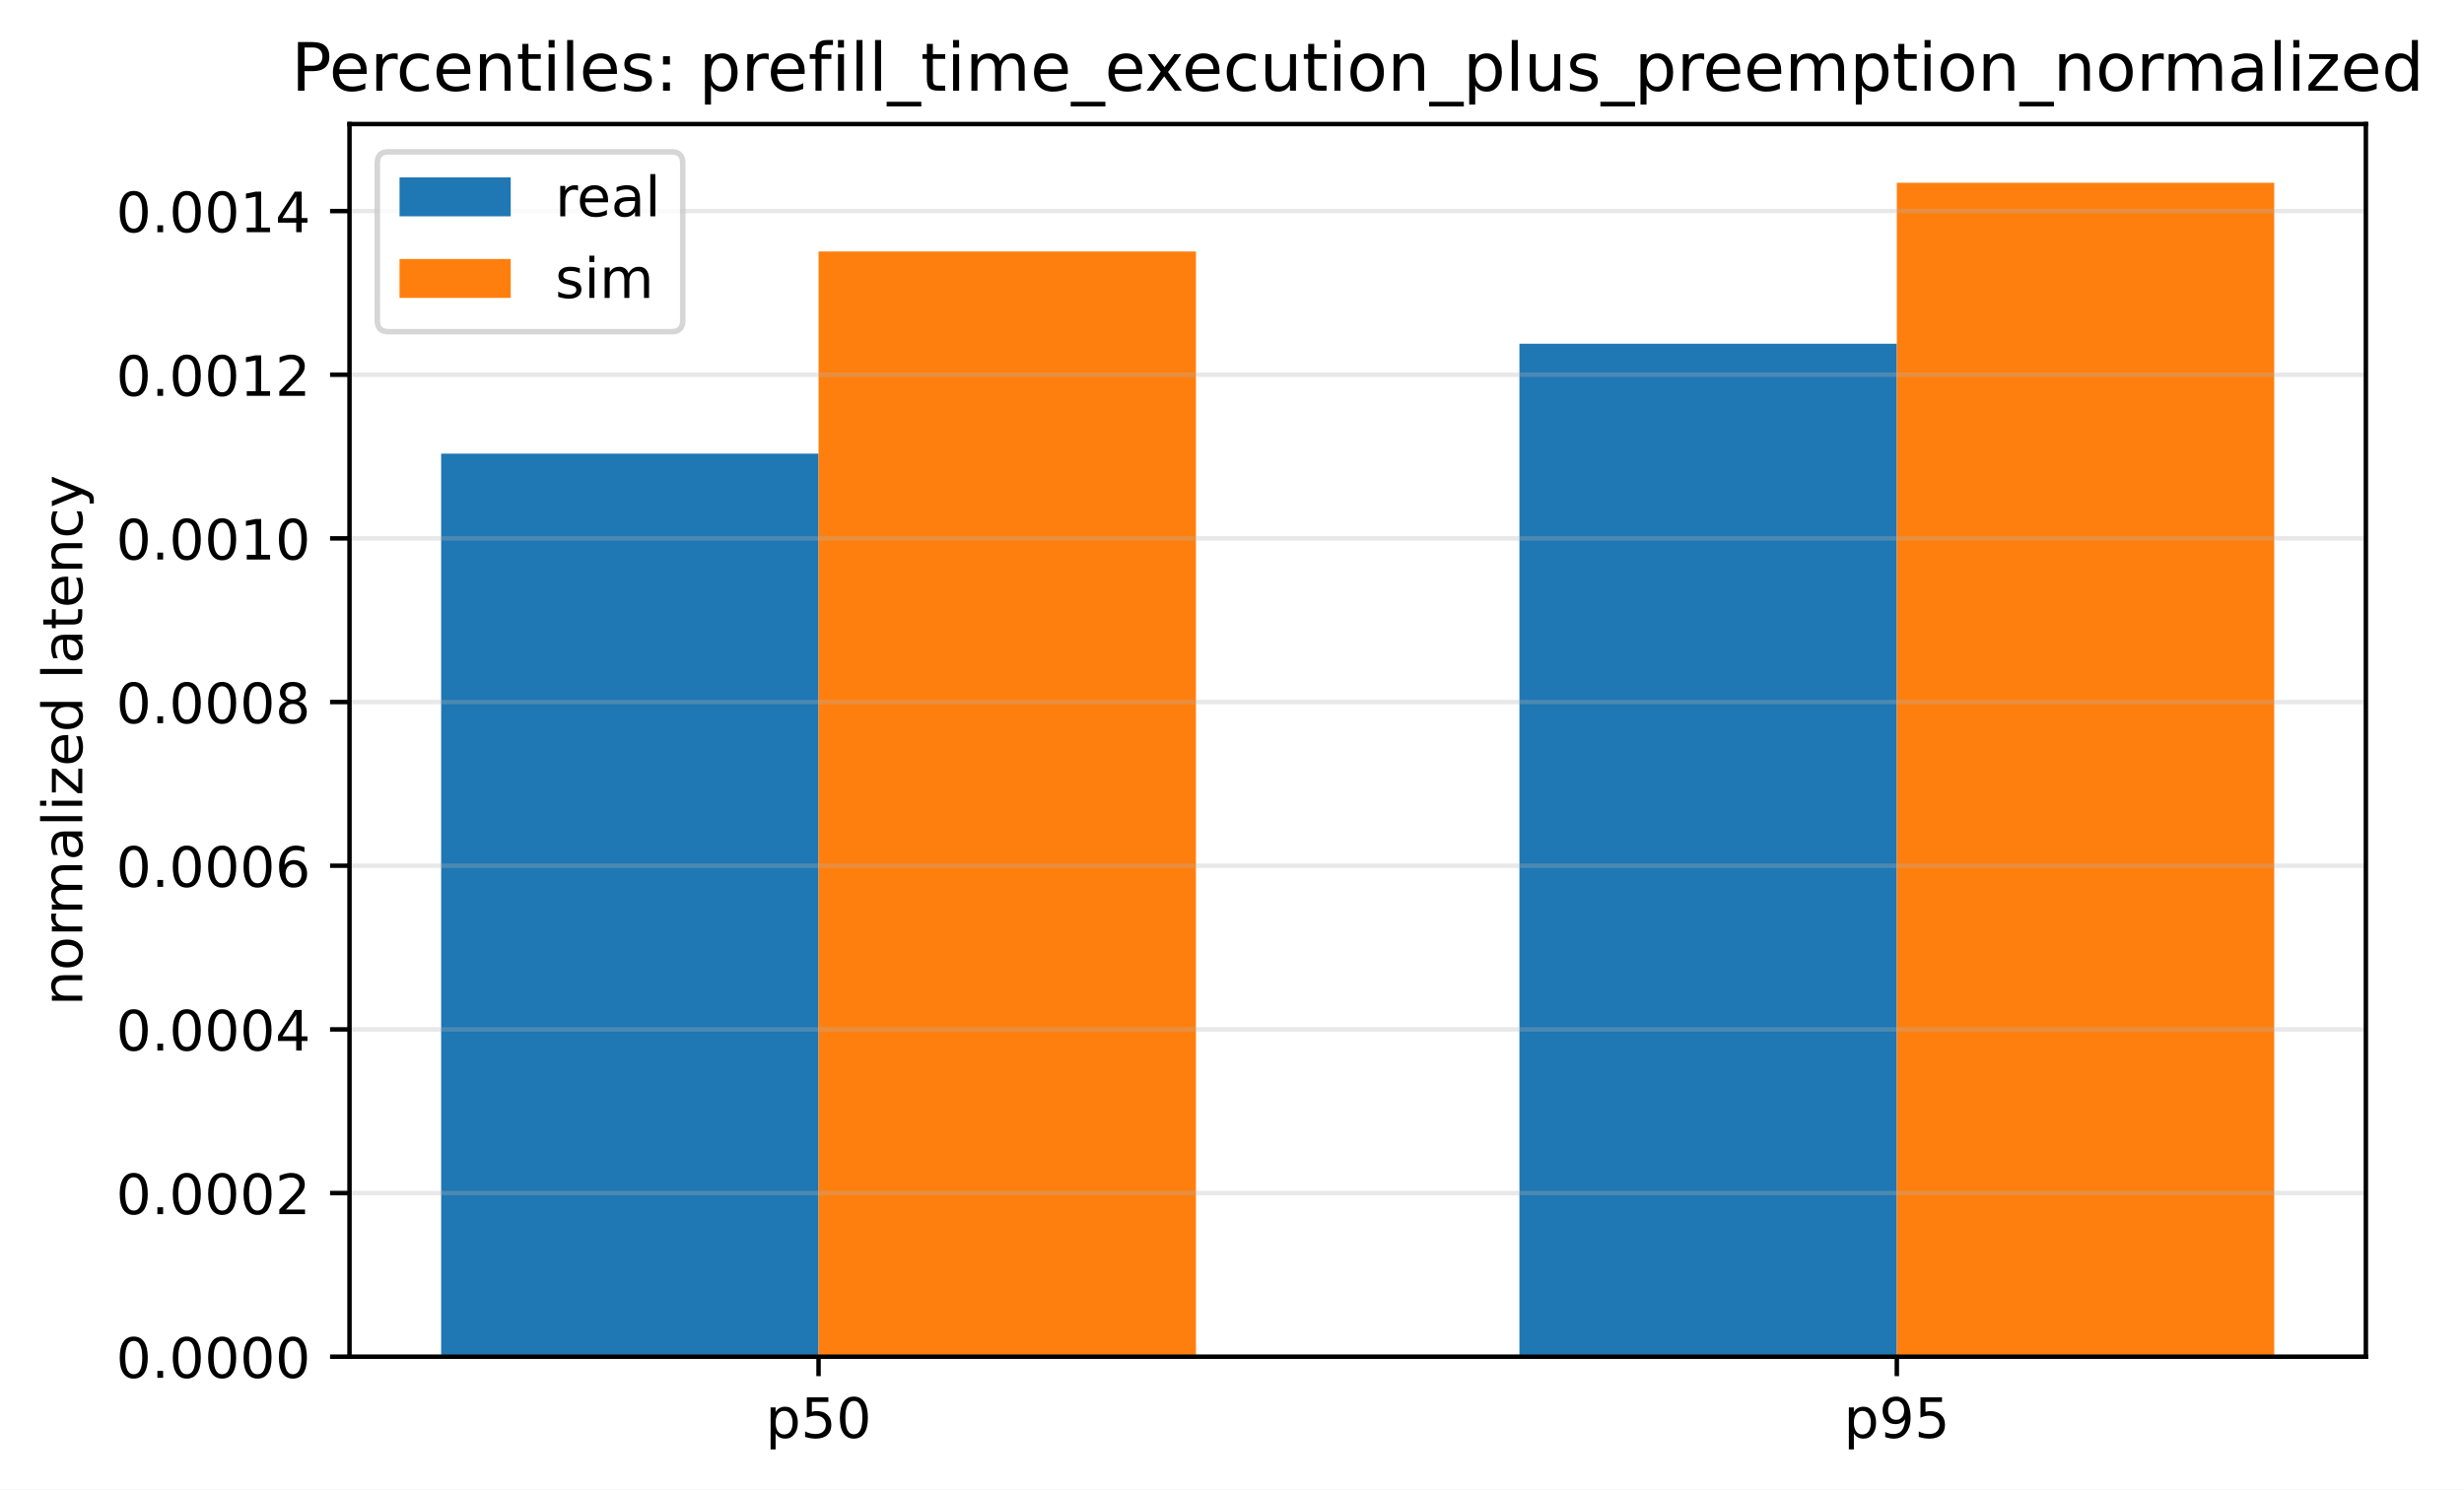
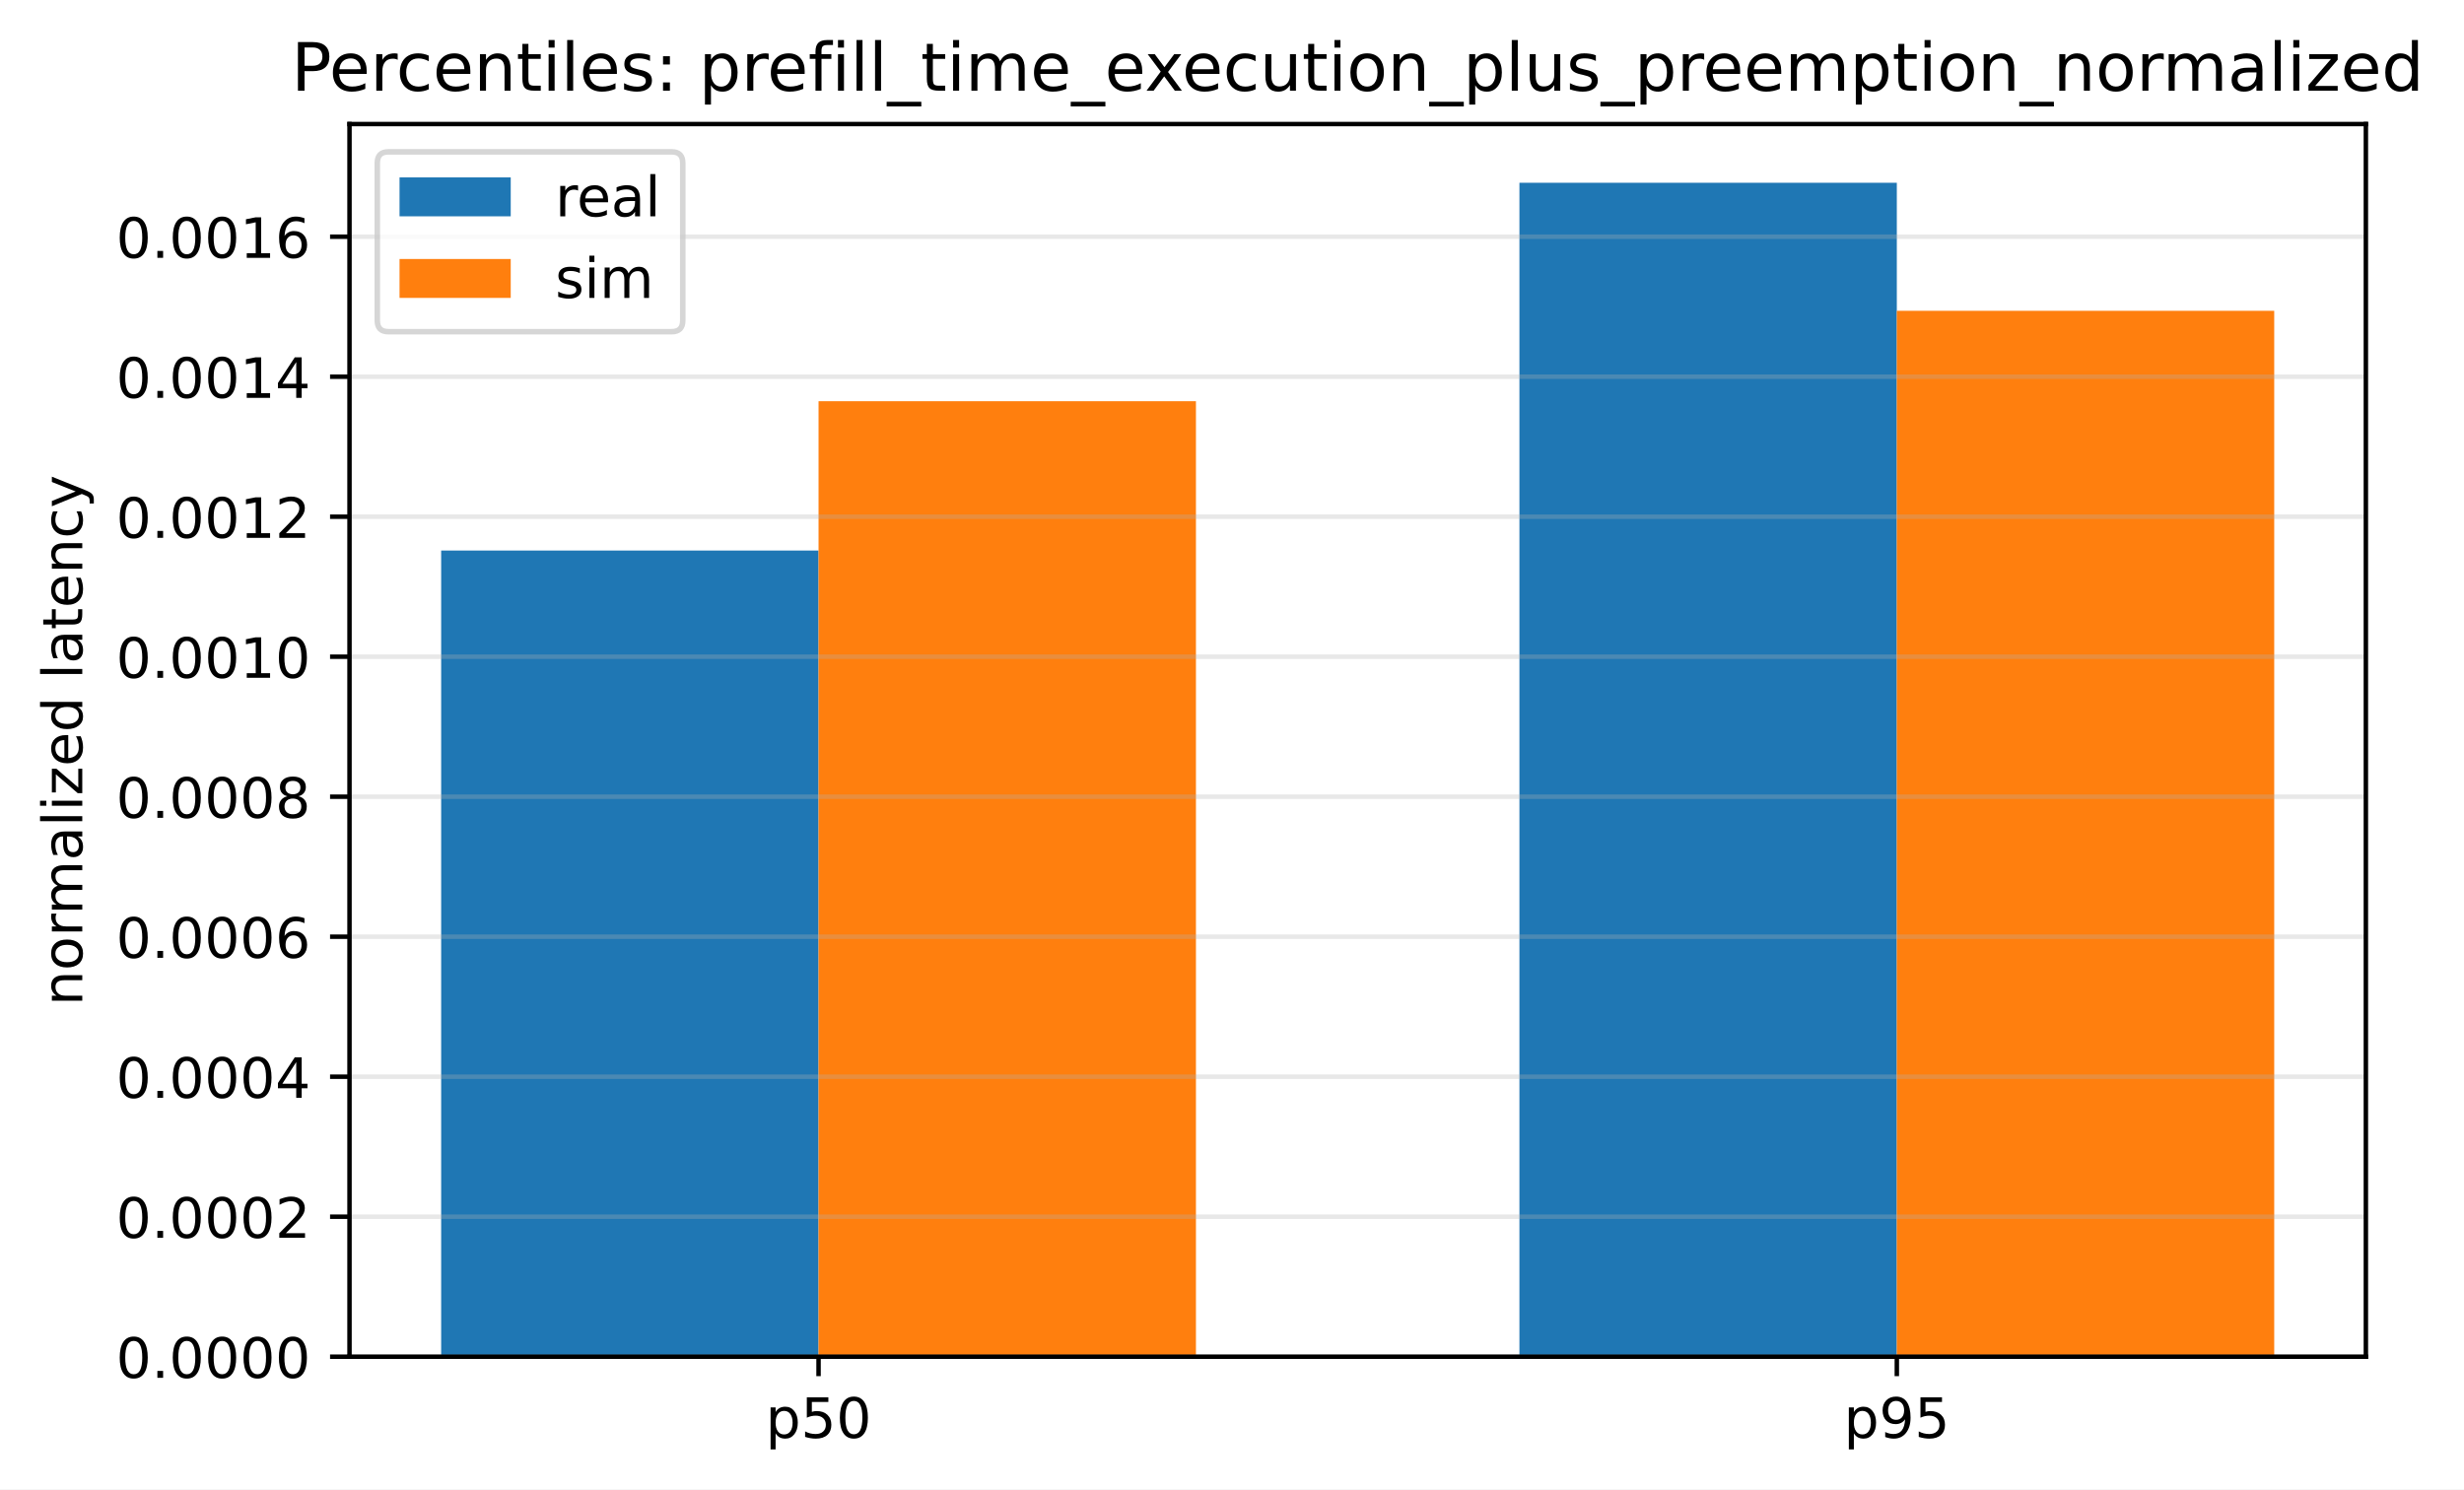
<svg xmlns="http://www.w3.org/2000/svg" xmlns:xlink="http://www.w3.org/1999/xlink" width="443.22pt" height="267.956pt" viewBox="0 0 443.22 267.956" version="1.1">
  <defs>
    <style type="text/css">*{stroke-linejoin: round; stroke-linecap: butt}</style>
  </defs>
  <g id="figure_1">
    <g id="patch_1">
      <path d="M 0 267.956  L 443.22 267.956  L 443.22 0  L 0 0  z " style="fill: #ffffff" />
    </g>
    <g id="axes_1">
      <g id="patch_2">
        <path d="M 62.869 244.078  L 425.569 244.078  L 425.569 22.318  L 62.869 22.318  z " style="fill: #ffffff" />
      </g>
      <g id="patch_3">
-         <path d="M 79.355 244.078  L 147.24 244.078  L 147.24 81.616  L 79.355 81.616  z " clip-path="url(#p7cc6f0fdf9)" style="fill: #1f77b4" />
+         <path d="M 79.355 244.078  L 147.24 244.078  L 147.24 99.04  L 79.355 99.04  z " clip-path="url(#p7a6d0f042b)" style="fill: #1f77b4" />
      </g>
      <g id="patch_4">
-         <path d="M 273.312 244.078  L 341.197 244.078  L 341.197 61.838  L 273.312 61.838  z " clip-path="url(#p7cc6f0fdf9)" style="fill: #1f77b4" />
+         <path d="M 273.312 244.078  L 341.197 244.078  L 341.197 32.878  L 273.312 32.878  z " clip-path="url(#p7a6d0f042b)" style="fill: #1f77b4" />
      </g>
      <g id="patch_5">
-         <path d="M 147.24 244.078  L 215.125 244.078  L 215.125 45.249  L 147.24 45.249  z " clip-path="url(#p7cc6f0fdf9)" style="fill: #ff7f0e" />
+         <path d="M 147.24 244.078  L 215.125 244.078  L 215.125 72.178  L 147.24 72.178  z " clip-path="url(#p7a6d0f042b)" style="fill: #ff7f0e" />
      </g>
      <g id="patch_6">
-         <path d="M 341.197 244.078  L 409.082 244.078  L 409.082 32.878  L 341.197 32.878  z " clip-path="url(#p7cc6f0fdf9)" style="fill: #ff7f0e" />
+         <path d="M 341.197 244.078  L 409.082 244.078  L 409.082 55.92  L 341.197 55.92  z " clip-path="url(#p7a6d0f042b)" style="fill: #ff7f0e" />
      </g>
      <g id="matplotlib.axis_1">
        <g id="xtick_1">
          <g id="line2d_1">
            <defs>
-               <path id="m767d017c35" d="M 0 0  L 0 3.5  " style="stroke: #000000; stroke-width: 0.8" />
+               <path id="m2913fb991e" d="M 0 0  L 0 3.5  " style="stroke: #000000; stroke-width: 0.8" />
            </defs>
            <g>
-               <use xlink:href="#m767d017c35" x="147.24" y="244.078" style="stroke: #000000; stroke-width: 0.8" />
+               <use xlink:href="#m2913fb991e" x="147.24" y="244.078" style="stroke: #000000; stroke-width: 0.8" />
            </g>
          </g>
          <g id="text_1">
            <g transform="translate(137.7034 258.6766) scale(0.1 -0.1)">
              <defs>
                <path id="DejaVuSans-70" d="M 1159 525  L 1159 -1331  L 581 -1331  L 581 3500  L 1159 3500  L 1159 2969  Q 1341 3281 1617 3432  Q 1894 3584 2278 3584  Q 2916 3584 3314 3078  Q 3713 2572 3713 1747  Q 3713 922 3314 415  Q 2916 -91 2278 -91  Q 1894 -91 1617 61  Q 1341 213 1159 525  z M 3116 1747  Q 3116 2381 2855 2742  Q 2594 3103 2138 3103  Q 1681 3103 1420 2742  Q 1159 2381 1159 1747  Q 1159 1113 1420 752  Q 1681 391 2138 391  Q 2594 391 2855 752  Q 3116 1113 3116 1747  z " transform="scale(0.015625)" />
                <path id="DejaVuSans-35" d="M 691 4666  L 3169 4666  L 3169 4134  L 1269 4134  L 1269 2991  Q 1406 3038 1543 3061  Q 1681 3084 1819 3084  Q 2600 3084 3056 2656  Q 3513 2228 3513 1497  Q 3513 744 3044 326  Q 2575 -91 1722 -91  Q 1428 -91 1123 -41  Q 819 9 494 109  L 494 744  Q 775 591 1075 516  Q 1375 441 1709 441  Q 2250 441 2565 725  Q 2881 1009 2881 1497  Q 2881 1984 2565 2268  Q 2250 2553 1709 2553  Q 1456 2553 1204 2497  Q 953 2441 691 2322  L 691 4666  z " transform="scale(0.015625)" />
                <path id="DejaVuSans-30" d="M 2034 4250  Q 1547 4250 1301 3770  Q 1056 3291 1056 2328  Q 1056 1369 1301 889  Q 1547 409 2034 409  Q 2525 409 2770 889  Q 3016 1369 3016 2328  Q 3016 3291 2770 3770  Q 2525 4250 2034 4250  z M 2034 4750  Q 2819 4750 3233 4129  Q 3647 3509 3647 2328  Q 3647 1150 3233 529  Q 2819 -91 2034 -91  Q 1250 -91 836 529  Q 422 1150 422 2328  Q 422 3509 836 4129  Q 1250 4750 2034 4750  z " transform="scale(0.015625)" />
              </defs>
              <use xlink:href="#DejaVuSans-70" />
              <use xlink:href="#DejaVuSans-35" transform="translate(63.47656 0)" />
              <use xlink:href="#DejaVuSans-30" transform="translate(127.0996 0)" />
            </g>
          </g>
        </g>
        <g id="xtick_2">
          <g id="line2d_2">
            <g>
-               <use xlink:href="#m767d017c35" x="341.197" y="244.078" style="stroke: #000000; stroke-width: 0.8" />
+               <use xlink:href="#m2913fb991e" x="341.197" y="244.078" style="stroke: #000000; stroke-width: 0.8" />
            </g>
          </g>
          <g id="text_2">
            <g transform="translate(331.6606 258.6766) scale(0.1 -0.1)">
              <defs>
                <path id="DejaVuSans-39" d="M 703 97  L 703 672  Q 941 559 1184 500  Q 1428 441 1663 441  Q 2288 441 2617 861  Q 2947 1281 2994 2138  Q 2813 1869 2534 1725  Q 2256 1581 1919 1581  Q 1219 1581 811 2004  Q 403 2428 403 3163  Q 403 3881 828 4315  Q 1253 4750 1959 4750  Q 2769 4750 3195 4129  Q 3622 3509 3622 2328  Q 3622 1225 3098 567  Q 2575 -91 1691 -91  Q 1453 -91 1209 -44  Q 966 3 703 97  z M 1959 2075  Q 2384 2075 2632 2365  Q 2881 2656 2881 3163  Q 2881 3666 2632 3958  Q 2384 4250 1959 4250  Q 1534 4250 1286 3958  Q 1038 3666 1038 3163  Q 1038 2656 1286 2365  Q 1534 2075 1959 2075  z " transform="scale(0.015625)" />
              </defs>
              <use xlink:href="#DejaVuSans-70" />
              <use xlink:href="#DejaVuSans-39" transform="translate(63.47656 0)" />
              <use xlink:href="#DejaVuSans-35" transform="translate(127.0996 0)" />
            </g>
          </g>
        </g>
      </g>
      <g id="matplotlib.axis_2">
        <g id="ytick_1">
          <g id="line2d_3">
-             <path d="M 62.869 244.078  L 425.569 244.078  " clip-path="url(#p7cc6f0fdf9)" style="fill: none; stroke: #b0b0b0; stroke-opacity: 0.3; stroke-width: 0.8; stroke-linecap: square" />
+             <path d="M 62.869 244.078  L 425.569 244.078  " clip-path="url(#p7a6d0f042b)" style="fill: none; stroke: #b0b0b0; stroke-opacity: 0.3; stroke-width: 0.8; stroke-linecap: square" />
          </g>
          <g id="line2d_4">
            <defs>
-               <path id="md7a2891b5c" d="M 0 0  L -3.5 0  " style="stroke: #000000; stroke-width: 0.8" />
+               <path id="me87762a547" d="M 0 0  L -3.5 0  " style="stroke: #000000; stroke-width: 0.8" />
            </defs>
            <g>
-               <use xlink:href="#md7a2891b5c" x="62.869" y="244.078" style="stroke: #000000; stroke-width: 0.8" />
+               <use xlink:href="#me87762a547" x="62.869" y="244.078" style="stroke: #000000; stroke-width: 0.8" />
            </g>
          </g>
          <g id="text_3">
            <g transform="translate(20.87813 247.8773) scale(0.1 -0.1)">
              <defs>
                <path id="DejaVuSans-2e" d="M 684 794  L 1344 794  L 1344 0  L 684 0  L 684 794  z " transform="scale(0.015625)" />
              </defs>
              <use xlink:href="#DejaVuSans-30" />
              <use xlink:href="#DejaVuSans-2e" transform="translate(63.62305 0)" />
              <use xlink:href="#DejaVuSans-30" transform="translate(95.41016 0)" />
              <use xlink:href="#DejaVuSans-30" transform="translate(159.0332 0)" />
              <use xlink:href="#DejaVuSans-30" transform="translate(222.6562 0)" />
              <use xlink:href="#DejaVuSans-30" transform="translate(286.2793 0)" />
            </g>
          </g>
        </g>
        <g id="ytick_2">
          <g id="line2d_5">
-             <path d="M 62.869 214.634  L 425.569 214.634  " clip-path="url(#p7cc6f0fdf9)" style="fill: none; stroke: #b0b0b0; stroke-opacity: 0.3; stroke-width: 0.8; stroke-linecap: square" />
+             <path d="M 62.869 218.892  L 425.569 218.892  " clip-path="url(#p7a6d0f042b)" style="fill: none; stroke: #b0b0b0; stroke-opacity: 0.3; stroke-width: 0.8; stroke-linecap: square" />
          </g>
          <g id="line2d_6">
            <g>
-               <use xlink:href="#md7a2891b5c" x="62.869" y="214.634" style="stroke: #000000; stroke-width: 0.8" />
+               <use xlink:href="#me87762a547" x="62.869" y="218.892" style="stroke: #000000; stroke-width: 0.8" />
            </g>
          </g>
          <g id="text_4">
-             <g transform="translate(20.87813 218.4337) scale(0.1 -0.1)">
+             <g transform="translate(20.87813 222.6908) scale(0.1 -0.1)">
              <defs>
                <path id="DejaVuSans-32" d="M 1228 531  L 3431 531  L 3431 0  L 469 0  L 469 531  Q 828 903 1448 1529  Q 2069 2156 2228 2338  Q 2531 2678 2651 2914  Q 2772 3150 2772 3378  Q 2772 3750 2511 3984  Q 2250 4219 1831 4219  Q 1534 4219 1204 4116  Q 875 4013 500 3803  L 500 4441  Q 881 4594 1212 4672  Q 1544 4750 1819 4750  Q 2544 4750 2975 4387  Q 3406 4025 3406 3419  Q 3406 3131 3298 2873  Q 3191 2616 2906 2266  Q 2828 2175 2409 1742  Q 1991 1309 1228 531  z " transform="scale(0.015625)" />
              </defs>
              <use xlink:href="#DejaVuSans-30" />
              <use xlink:href="#DejaVuSans-2e" transform="translate(63.62305 0)" />
              <use xlink:href="#DejaVuSans-30" transform="translate(95.41016 0)" />
              <use xlink:href="#DejaVuSans-30" transform="translate(159.0332 0)" />
              <use xlink:href="#DejaVuSans-30" transform="translate(222.6562 0)" />
              <use xlink:href="#DejaVuSans-32" transform="translate(286.2793 0)" />
            </g>
          </g>
        </g>
        <g id="ytick_3">
          <g id="line2d_7">
-             <path d="M 62.869 185.191  L 425.569 185.191  " clip-path="url(#p7cc6f0fdf9)" style="fill: none; stroke: #b0b0b0; stroke-opacity: 0.3; stroke-width: 0.8; stroke-linecap: square" />
+             <path d="M 62.869 193.705  L 425.569 193.705  " clip-path="url(#p7a6d0f042b)" style="fill: none; stroke: #b0b0b0; stroke-opacity: 0.3; stroke-width: 0.8; stroke-linecap: square" />
          </g>
          <g id="line2d_8">
            <g>
-               <use xlink:href="#md7a2891b5c" x="62.869" y="185.191" style="stroke: #000000; stroke-width: 0.8" />
+               <use xlink:href="#me87762a547" x="62.869" y="193.705" style="stroke: #000000; stroke-width: 0.8" />
            </g>
          </g>
          <g id="text_5">
-             <g transform="translate(20.87813 188.99) scale(0.1 -0.1)">
+             <g transform="translate(20.87813 197.5043) scale(0.1 -0.1)">
              <defs>
                <path id="DejaVuSans-34" d="M 2419 4116  L 825 1625  L 2419 1625  L 2419 4116  z M 2253 4666  L 3047 4666  L 3047 1625  L 3713 1625  L 3713 1100  L 3047 1100  L 3047 0  L 2419 0  L 2419 1100  L 313 1100  L 313 1709  L 2253 4666  z " transform="scale(0.015625)" />
              </defs>
              <use xlink:href="#DejaVuSans-30" />
              <use xlink:href="#DejaVuSans-2e" transform="translate(63.62305 0)" />
              <use xlink:href="#DejaVuSans-30" transform="translate(95.41016 0)" />
              <use xlink:href="#DejaVuSans-30" transform="translate(159.0332 0)" />
              <use xlink:href="#DejaVuSans-30" transform="translate(222.6562 0)" />
              <use xlink:href="#DejaVuSans-34" transform="translate(286.2793 0)" />
            </g>
          </g>
        </g>
        <g id="ytick_4">
          <g id="line2d_9">
-             <path d="M 62.869 155.747  L 425.569 155.747  " clip-path="url(#p7cc6f0fdf9)" style="fill: none; stroke: #b0b0b0; stroke-opacity: 0.3; stroke-width: 0.8; stroke-linecap: square" />
+             <path d="M 62.869 168.519  L 425.569 168.519  " clip-path="url(#p7a6d0f042b)" style="fill: none; stroke: #b0b0b0; stroke-opacity: 0.3; stroke-width: 0.8; stroke-linecap: square" />
          </g>
          <g id="line2d_10">
            <g>
-               <use xlink:href="#md7a2891b5c" x="62.869" y="155.747" style="stroke: #000000; stroke-width: 0.8" />
+               <use xlink:href="#me87762a547" x="62.869" y="168.519" style="stroke: #000000; stroke-width: 0.8" />
            </g>
          </g>
          <g id="text_6">
-             <g transform="translate(20.87813 159.5463) scale(0.1 -0.1)">
+             <g transform="translate(20.87813 172.3178) scale(0.1 -0.1)">
              <defs>
                <path id="DejaVuSans-36" d="M 2113 2584  Q 1688 2584 1439 2293  Q 1191 2003 1191 1497  Q 1191 994 1439 701  Q 1688 409 2113 409  Q 2538 409 2786 701  Q 3034 994 3034 1497  Q 3034 2003 2786 2293  Q 2538 2584 2113 2584  z M 3366 4563  L 3366 3988  Q 3128 4100 2886 4159  Q 2644 4219 2406 4219  Q 1781 4219 1451 3797  Q 1122 3375 1075 2522  Q 1259 2794 1537 2939  Q 1816 3084 2150 3084  Q 2853 3084 3261 2657  Q 3669 2231 3669 1497  Q 3669 778 3244 343  Q 2819 -91 2113 -91  Q 1303 -91 875 529  Q 447 1150 447 2328  Q 447 3434 972 4092  Q 1497 4750 2381 4750  Q 2619 4750 2861 4703  Q 3103 4656 3366 4563  z " transform="scale(0.015625)" />
              </defs>
              <use xlink:href="#DejaVuSans-30" />
              <use xlink:href="#DejaVuSans-2e" transform="translate(63.62305 0)" />
              <use xlink:href="#DejaVuSans-30" transform="translate(95.41016 0)" />
              <use xlink:href="#DejaVuSans-30" transform="translate(159.0332 0)" />
              <use xlink:href="#DejaVuSans-30" transform="translate(222.6562 0)" />
              <use xlink:href="#DejaVuSans-36" transform="translate(286.2793 0)" />
            </g>
          </g>
        </g>
        <g id="ytick_5">
          <g id="line2d_11">
-             <path d="M 62.869 126.303  L 425.569 126.303  " clip-path="url(#p7cc6f0fdf9)" style="fill: none; stroke: #b0b0b0; stroke-opacity: 0.3; stroke-width: 0.8; stroke-linecap: square" />
+             <path d="M 62.869 143.332  L 425.569 143.332  " clip-path="url(#p7a6d0f042b)" style="fill: none; stroke: #b0b0b0; stroke-opacity: 0.3; stroke-width: 0.8; stroke-linecap: square" />
          </g>
          <g id="line2d_12">
            <g>
-               <use xlink:href="#md7a2891b5c" x="62.869" y="126.303" style="stroke: #000000; stroke-width: 0.8" />
+               <use xlink:href="#me87762a547" x="62.869" y="143.332" style="stroke: #000000; stroke-width: 0.8" />
            </g>
          </g>
          <g id="text_7">
-             <g transform="translate(20.87813 130.1026) scale(0.1 -0.1)">
+             <g transform="translate(20.87813 147.1312) scale(0.1 -0.1)">
              <defs>
                <path id="DejaVuSans-38" d="M 2034 2216  Q 1584 2216 1326 1975  Q 1069 1734 1069 1313  Q 1069 891 1326 650  Q 1584 409 2034 409  Q 2484 409 2743 651  Q 3003 894 3003 1313  Q 3003 1734 2745 1975  Q 2488 2216 2034 2216  z M 1403 2484  Q 997 2584 770 2862  Q 544 3141 544 3541  Q 544 4100 942 4425  Q 1341 4750 2034 4750  Q 2731 4750 3128 4425  Q 3525 4100 3525 3541  Q 3525 3141 3298 2862  Q 3072 2584 2669 2484  Q 3125 2378 3379 2068  Q 3634 1759 3634 1313  Q 3634 634 3220 271  Q 2806 -91 2034 -91  Q 1263 -91 848 271  Q 434 634 434 1313  Q 434 1759 690 2068  Q 947 2378 1403 2484  z M 1172 3481  Q 1172 3119 1398 2916  Q 1625 2713 2034 2713  Q 2441 2713 2670 2916  Q 2900 3119 2900 3481  Q 2900 3844 2670 4047  Q 2441 4250 2034 4250  Q 1625 4250 1398 4047  Q 1172 3844 1172 3481  z " transform="scale(0.015625)" />
              </defs>
              <use xlink:href="#DejaVuSans-30" />
              <use xlink:href="#DejaVuSans-2e" transform="translate(63.62305 0)" />
              <use xlink:href="#DejaVuSans-30" transform="translate(95.41016 0)" />
              <use xlink:href="#DejaVuSans-30" transform="translate(159.0332 0)" />
              <use xlink:href="#DejaVuSans-30" transform="translate(222.6562 0)" />
              <use xlink:href="#DejaVuSans-38" transform="translate(286.2793 0)" />
            </g>
          </g>
        </g>
        <g id="ytick_6">
          <g id="line2d_13">
-             <path d="M 62.869 96.86  L 425.569 96.86  " clip-path="url(#p7cc6f0fdf9)" style="fill: none; stroke: #b0b0b0; stroke-opacity: 0.3; stroke-width: 0.8; stroke-linecap: square" />
+             <path d="M 62.869 118.145  L 425.569 118.145  " clip-path="url(#p7a6d0f042b)" style="fill: none; stroke: #b0b0b0; stroke-opacity: 0.3; stroke-width: 0.8; stroke-linecap: square" />
          </g>
          <g id="line2d_14">
            <g>
-               <use xlink:href="#md7a2891b5c" x="62.869" y="96.86" style="stroke: #000000; stroke-width: 0.8" />
+               <use xlink:href="#me87762a547" x="62.869" y="118.145" style="stroke: #000000; stroke-width: 0.8" />
            </g>
          </g>
          <g id="text_8">
-             <g transform="translate(20.87813 100.6589) scale(0.1 -0.1)">
+             <g transform="translate(20.87813 121.9447) scale(0.1 -0.1)">
              <defs>
                <path id="DejaVuSans-31" d="M 794 531  L 1825 531  L 1825 4091  L 703 3866  L 703 4441  L 1819 4666  L 2450 4666  L 2450 531  L 3481 531  L 3481 0  L 794 0  L 794 531  z " transform="scale(0.015625)" />
              </defs>
              <use xlink:href="#DejaVuSans-30" />
              <use xlink:href="#DejaVuSans-2e" transform="translate(63.62305 0)" />
              <use xlink:href="#DejaVuSans-30" transform="translate(95.41016 0)" />
              <use xlink:href="#DejaVuSans-30" transform="translate(159.0332 0)" />
              <use xlink:href="#DejaVuSans-31" transform="translate(222.6562 0)" />
              <use xlink:href="#DejaVuSans-30" transform="translate(286.2793 0)" />
            </g>
          </g>
        </g>
        <g id="ytick_7">
          <g id="line2d_15">
-             <path d="M 62.869 67.416  L 425.569 67.416  " clip-path="url(#p7cc6f0fdf9)" style="fill: none; stroke: #b0b0b0; stroke-opacity: 0.3; stroke-width: 0.8; stroke-linecap: square" />
+             <path d="M 62.869 92.959  L 425.569 92.959  " clip-path="url(#p7a6d0f042b)" style="fill: none; stroke: #b0b0b0; stroke-opacity: 0.3; stroke-width: 0.8; stroke-linecap: square" />
          </g>
          <g id="line2d_16">
            <g>
-               <use xlink:href="#md7a2891b5c" x="62.869" y="67.416" style="stroke: #000000; stroke-width: 0.8" />
+               <use xlink:href="#me87762a547" x="62.869" y="92.959" style="stroke: #000000; stroke-width: 0.8" />
            </g>
          </g>
          <g id="text_9">
-             <g transform="translate(20.87813 71.21522) scale(0.1 -0.1)">
+             <g transform="translate(20.87813 96.75819) scale(0.1 -0.1)">
              <use xlink:href="#DejaVuSans-30" />
              <use xlink:href="#DejaVuSans-2e" transform="translate(63.62305 0)" />
              <use xlink:href="#DejaVuSans-30" transform="translate(95.41016 0)" />
              <use xlink:href="#DejaVuSans-30" transform="translate(159.0332 0)" />
              <use xlink:href="#DejaVuSans-31" transform="translate(222.6562 0)" />
              <use xlink:href="#DejaVuSans-32" transform="translate(286.2793 0)" />
            </g>
          </g>
        </g>
        <g id="ytick_8">
          <g id="line2d_17">
-             <path d="M 62.869 37.972  L 425.569 37.972  " clip-path="url(#p7cc6f0fdf9)" style="fill: none; stroke: #b0b0b0; stroke-opacity: 0.3; stroke-width: 0.8; stroke-linecap: square" />
+             <path d="M 62.869 67.772  L 425.569 67.772  " clip-path="url(#p7a6d0f042b)" style="fill: none; stroke: #b0b0b0; stroke-opacity: 0.3; stroke-width: 0.8; stroke-linecap: square" />
          </g>
          <g id="line2d_18">
            <g>
-               <use xlink:href="#md7a2891b5c" x="62.869" y="37.972" style="stroke: #000000; stroke-width: 0.8" />
+               <use xlink:href="#me87762a547" x="62.869" y="67.772" style="stroke: #000000; stroke-width: 0.8" />
            </g>
          </g>
          <g id="text_10">
-             <g transform="translate(20.87813 41.77154) scale(0.1 -0.1)">
+             <g transform="translate(20.87813 71.57167) scale(0.1 -0.1)">
              <use xlink:href="#DejaVuSans-30" />
              <use xlink:href="#DejaVuSans-2e" transform="translate(63.62305 0)" />
              <use xlink:href="#DejaVuSans-30" transform="translate(95.41016 0)" />
              <use xlink:href="#DejaVuSans-30" transform="translate(159.0332 0)" />
              <use xlink:href="#DejaVuSans-31" transform="translate(222.6562 0)" />
              <use xlink:href="#DejaVuSans-34" transform="translate(286.2793 0)" />
            </g>
          </g>
        </g>
-         <g id="text_11">
+         <g id="ytick_9">
+           <g id="line2d_19">
+             <path d="M 62.869 42.586  L 425.569 42.586  " clip-path="url(#p7a6d0f042b)" style="fill: none; stroke: #b0b0b0; stroke-opacity: 0.3; stroke-width: 0.8; stroke-linecap: square" />
+           </g>
+           <g id="line2d_20">
+             <g>
+               <use xlink:href="#me87762a547" x="62.869" y="42.586" style="stroke: #000000; stroke-width: 0.8" />
+             </g>
+           </g>
+           <g id="text_11">
+             <g transform="translate(20.87813 46.38514) scale(0.1 -0.1)">
+               <use xlink:href="#DejaVuSans-30" />
+               <use xlink:href="#DejaVuSans-2e" transform="translate(63.62305 0)" />
+               <use xlink:href="#DejaVuSans-30" transform="translate(95.41016 0)" />
+               <use xlink:href="#DejaVuSans-30" transform="translate(159.0332 0)" />
+               <use xlink:href="#DejaVuSans-31" transform="translate(222.6562 0)" />
+               <use xlink:href="#DejaVuSans-36" transform="translate(286.2793 0)" />
+             </g>
+           </g>
+         </g>
+         <g id="text_12">
          <g transform="translate(14.79844 180.938) rotate(-90) scale(0.1 -0.1)">
            <defs>
              <path id="DejaVuSans-6e" d="M 3513 2113  L 3513 0  L 2938 0  L 2938 2094  Q 2938 2591 2744 2837  Q 2550 3084 2163 3084  Q 1697 3084 1428 2787  Q 1159 2491 1159 1978  L 1159 0  L 581 0  L 581 3500  L 1159 3500  L 1159 2956  Q 1366 3272 1645 3428  Q 1925 3584 2291 3584  Q 2894 3584 3203 3211  Q 3513 2838 3513 2113  z " transform="scale(0.015625)" />
              <path id="DejaVuSans-6f" d="M 1959 3097  Q 1497 3097 1228 2736  Q 959 2375 959 1747  Q 959 1119 1226 758  Q 1494 397 1959 397  Q 2419 397 2687 759  Q 2956 1122 2956 1747  Q 2956 2369 2687 2733  Q 2419 3097 1959 3097  z M 1959 3584  Q 2709 3584 3137 3096  Q 3566 2609 3566 1747  Q 3566 888 3137 398  Q 2709 -91 1959 -91  Q 1206 -91 779 398  Q 353 888 353 1747  Q 353 2609 779 3096  Q 1206 3584 1959 3584  z " transform="scale(0.015625)" />
              <path id="DejaVuSans-72" d="M 2631 2963  Q 2534 3019 2420 3045  Q 2306 3072 2169 3072  Q 1681 3072 1420 2755  Q 1159 2438 1159 1844  L 1159 0  L 581 0  L 581 3500  L 1159 3500  L 1159 2956  Q 1341 3275 1631 3429  Q 1922 3584 2338 3584  Q 2397 3584 2469 3576  Q 2541 3569 2628 3553  L 2631 2963  z " transform="scale(0.015625)" />
              <path id="DejaVuSans-6d" d="M 3328 2828  Q 3544 3216 3844 3400  Q 4144 3584 4550 3584  Q 5097 3584 5394 3201  Q 5691 2819 5691 2113  L 5691 0  L 5113 0  L 5113 2094  Q 5113 2597 4934 2840  Q 4756 3084 4391 3084  Q 3944 3084 3684 2787  Q 3425 2491 3425 1978  L 3425 0  L 2847 0  L 2847 2094  Q 2847 2600 2669 2842  Q 2491 3084 2119 3084  Q 1678 3084 1418 2786  Q 1159 2488 1159 1978  L 1159 0  L 581 0  L 581 3500  L 1159 3500  L 1159 2956  Q 1356 3278 1631 3431  Q 1906 3584 2284 3584  Q 2666 3584 2933 3390  Q 3200 3197 3328 2828  z " transform="scale(0.015625)" />
              <path id="DejaVuSans-61" d="M 2194 1759  Q 1497 1759 1228 1600  Q 959 1441 959 1056  Q 959 750 1161 570  Q 1363 391 1709 391  Q 2188 391 2477 730  Q 2766 1069 2766 1631  L 2766 1759  L 2194 1759  z M 3341 1997  L 3341 0  L 2766 0  L 2766 531  Q 2569 213 2275 61  Q 1981 -91 1556 -91  Q 1019 -91 701 211  Q 384 513 384 1019  Q 384 1609 779 1909  Q 1175 2209 1959 2209  L 2766 2209  L 2766 2266  Q 2766 2663 2505 2880  Q 2244 3097 1772 3097  Q 1472 3097 1187 3025  Q 903 2953 641 2809  L 641 3341  Q 956 3463 1253 3523  Q 1550 3584 1831 3584  Q 2591 3584 2966 3190  Q 3341 2797 3341 1997  z " transform="scale(0.015625)" />
              <path id="DejaVuSans-6c" d="M 603 4863  L 1178 4863  L 1178 0  L 603 0  L 603 4863  z " transform="scale(0.015625)" />
              <path id="DejaVuSans-69" d="M 603 3500  L 1178 3500  L 1178 0  L 603 0  L 603 3500  z M 603 4863  L 1178 4863  L 1178 4134  L 603 4134  L 603 4863  z " transform="scale(0.015625)" />
              <path id="DejaVuSans-7a" d="M 353 3500  L 3084 3500  L 3084 2975  L 922 459  L 3084 459  L 3084 0  L 275 0  L 275 525  L 2438 3041  L 353 3041  L 353 3500  z " transform="scale(0.015625)" />
              <path id="DejaVuSans-65" d="M 3597 1894  L 3597 1613  L 953 1613  Q 991 1019 1311 708  Q 1631 397 2203 397  Q 2534 397 2845 478  Q 3156 559 3463 722  L 3463 178  Q 3153 47 2828 -22  Q 2503 -91 2169 -91  Q 1331 -91 842 396  Q 353 884 353 1716  Q 353 2575 817 3079  Q 1281 3584 2069 3584  Q 2775 3584 3186 3129  Q 3597 2675 3597 1894  z M 3022 2063  Q 3016 2534 2758 2815  Q 2500 3097 2075 3097  Q 1594 3097 1305 2825  Q 1016 2553 972 2059  L 3022 2063  z " transform="scale(0.015625)" />
              <path id="DejaVuSans-64" d="M 2906 2969  L 2906 4863  L 3481 4863  L 3481 0  L 2906 0  L 2906 525  Q 2725 213 2448 61  Q 2172 -91 1784 -91  Q 1150 -91 751 415  Q 353 922 353 1747  Q 353 2572 751 3078  Q 1150 3584 1784 3584  Q 2172 3584 2448 3432  Q 2725 3281 2906 2969  z M 947 1747  Q 947 1113 1208 752  Q 1469 391 1925 391  Q 2381 391 2643 752  Q 2906 1113 2906 1747  Q 2906 2381 2643 2742  Q 2381 3103 1925 3103  Q 1469 3103 1208 2742  Q 947 2381 947 1747  z " transform="scale(0.015625)" />
              <path id="DejaVuSans-20" transform="scale(0.015625)" />
              <path id="DejaVuSans-74" d="M 1172 4494  L 1172 3500  L 2356 3500  L 2356 3053  L 1172 3053  L 1172 1153  Q 1172 725 1289 603  Q 1406 481 1766 481  L 2356 481  L 2356 0  L 1766 0  Q 1100 0 847 248  Q 594 497 594 1153  L 594 3053  L 172 3053  L 172 3500  L 594 3500  L 594 4494  L 1172 4494  z " transform="scale(0.015625)" />
              <path id="DejaVuSans-63" d="M 3122 3366  L 3122 2828  Q 2878 2963 2633 3030  Q 2388 3097 2138 3097  Q 1578 3097 1268 2742  Q 959 2388 959 1747  Q 959 1106 1268 751  Q 1578 397 2138 397  Q 2388 397 2633 464  Q 2878 531 3122 666  L 3122 134  Q 2881 22 2623 -34  Q 2366 -91 2075 -91  Q 1284 -91 818 406  Q 353 903 353 1747  Q 353 2603 823 3093  Q 1294 3584 2113 3584  Q 2378 3584 2631 3529  Q 2884 3475 3122 3366  z " transform="scale(0.015625)" />
              <path id="DejaVuSans-79" d="M 2059 -325  Q 1816 -950 1584 -1140  Q 1353 -1331 966 -1331  L 506 -1331  L 506 -850  L 844 -850  Q 1081 -850 1212 -737  Q 1344 -625 1503 -206  L 1606 56  L 191 3500  L 800 3500  L 1894 763  L 2988 3500  L 3597 3500  L 2059 -325  z " transform="scale(0.015625)" />
            </defs>
            <use xlink:href="#DejaVuSans-6e" />
            <use xlink:href="#DejaVuSans-6f" transform="translate(63.37891 0)" />
            <use xlink:href="#DejaVuSans-72" transform="translate(124.5605 0)" />
            <use xlink:href="#DejaVuSans-6d" transform="translate(163.9238 0)" />
            <use xlink:href="#DejaVuSans-61" transform="translate(261.3359 0)" />
            <use xlink:href="#DejaVuSans-6c" transform="translate(322.6152 0)" />
            <use xlink:href="#DejaVuSans-69" transform="translate(350.3984 0)" />
            <use xlink:href="#DejaVuSans-7a" transform="translate(378.1816 0)" />
            <use xlink:href="#DejaVuSans-65" transform="translate(430.6719 0)" />
            <use xlink:href="#DejaVuSans-64" transform="translate(492.1953 0)" />
            <use xlink:href="#DejaVuSans-20" transform="translate(555.6719 0)" />
            <use xlink:href="#DejaVuSans-6c" transform="translate(587.459 0)" />
            <use xlink:href="#DejaVuSans-61" transform="translate(615.2422 0)" />
            <use xlink:href="#DejaVuSans-74" transform="translate(676.5215 0)" />
            <use xlink:href="#DejaVuSans-65" transform="translate(715.7305 0)" />
            <use xlink:href="#DejaVuSans-6e" transform="translate(777.2539 0)" />
            <use xlink:href="#DejaVuSans-63" transform="translate(840.6328 0)" />
            <use xlink:href="#DejaVuSans-79" transform="translate(895.6133 0)" />
          </g>
        </g>
      </g>
      <g id="patch_7">
        <path d="M 62.869 244.078  L 62.869 22.318  " style="fill: none; stroke: #000000; stroke-width: 0.8; stroke-linejoin: miter; stroke-linecap: square" />
      </g>
      <g id="patch_8">
        <path d="M 425.569 244.078  L 425.569 22.318  " style="fill: none; stroke: #000000; stroke-width: 0.8; stroke-linejoin: miter; stroke-linecap: square" />
      </g>
      <g id="patch_9">
        <path d="M 62.869 244.078  L 425.569 244.078  " style="fill: none; stroke: #000000; stroke-width: 0.8; stroke-linejoin: miter; stroke-linecap: square" />
      </g>
      <g id="patch_10">
        <path d="M 62.869 22.318  L 425.569 22.318  " style="fill: none; stroke: #000000; stroke-width: 0.8; stroke-linejoin: miter; stroke-linecap: square" />
      </g>
-       <g id="text_12">
+       <g id="text_13">
        <g transform="translate(52.4175 16.31812) scale(0.12 -0.12)">
          <defs>
            <path id="DejaVuSans-50" d="M 1259 4147  L 1259 2394  L 2053 2394  Q 2494 2394 2734 2622  Q 2975 2850 2975 3272  Q 2975 3691 2734 3919  Q 2494 4147 2053 4147  L 1259 4147  z M 628 4666  L 2053 4666  Q 2838 4666 3239 4311  Q 3641 3956 3641 3272  Q 3641 2581 3239 2228  Q 2838 1875 2053 1875  L 1259 1875  L 1259 0  L 628 0  L 628 4666  z " transform="scale(0.015625)" />
            <path id="DejaVuSans-73" d="M 2834 3397  L 2834 2853  Q 2591 2978 2328 3040  Q 2066 3103 1784 3103  Q 1356 3103 1142 2972  Q 928 2841 928 2578  Q 928 2378 1081 2264  Q 1234 2150 1697 2047  L 1894 2003  Q 2506 1872 2764 1633  Q 3022 1394 3022 966  Q 3022 478 2636 193  Q 2250 -91 1575 -91  Q 1294 -91 989 -36  Q 684 19 347 128  L 347 722  Q 666 556 975 473  Q 1284 391 1588 391  Q 1994 391 2212 530  Q 2431 669 2431 922  Q 2431 1156 2273 1281  Q 2116 1406 1581 1522  L 1381 1569  Q 847 1681 609 1914  Q 372 2147 372 2553  Q 372 3047 722 3315  Q 1072 3584 1716 3584  Q 2034 3584 2315 3537  Q 2597 3491 2834 3397  z " transform="scale(0.015625)" />
            <path id="DejaVuSans-3a" d="M 750 794  L 1409 794  L 1409 0  L 750 0  L 750 794  z M 750 3309  L 1409 3309  L 1409 2516  L 750 2516  L 750 3309  z " transform="scale(0.015625)" />
            <path id="DejaVuSans-66" d="M 2375 4863  L 2375 4384  L 1825 4384  Q 1516 4384 1395 4259  Q 1275 4134 1275 3809  L 1275 3500  L 2222 3500  L 2222 3053  L 1275 3053  L 1275 0  L 697 0  L 697 3053  L 147 3053  L 147 3500  L 697 3500  L 697 3744  Q 697 4328 969 4595  Q 1241 4863 1831 4863  L 2375 4863  z " transform="scale(0.015625)" />
            <path id="DejaVuSans-5f" d="M 3263 -1063  L 3263 -1509  L -63 -1509  L -63 -1063  L 3263 -1063  z " transform="scale(0.015625)" />
            <path id="DejaVuSans-78" d="M 3513 3500  L 2247 1797  L 3578 0  L 2900 0  L 1881 1375  L 863 0  L 184 0  L 1544 1831  L 300 3500  L 978 3500  L 1906 2253  L 2834 3500  L 3513 3500  z " transform="scale(0.015625)" />
            <path id="DejaVuSans-75" d="M 544 1381  L 544 3500  L 1119 3500  L 1119 1403  Q 1119 906 1312 657  Q 1506 409 1894 409  Q 2359 409 2629 706  Q 2900 1003 2900 1516  L 2900 3500  L 3475 3500  L 3475 0  L 2900 0  L 2900 538  Q 2691 219 2414 64  Q 2138 -91 1772 -91  Q 1169 -91 856 284  Q 544 659 544 1381  z M 1991 3584  L 1991 3584  z " transform="scale(0.015625)" />
          </defs>
          <use xlink:href="#DejaVuSans-50" />
          <use xlink:href="#DejaVuSans-65" transform="translate(56.67773 0)" />
          <use xlink:href="#DejaVuSans-72" transform="translate(118.2012 0)" />
          <use xlink:href="#DejaVuSans-63" transform="translate(157.0645 0)" />
          <use xlink:href="#DejaVuSans-65" transform="translate(212.0449 0)" />
          <use xlink:href="#DejaVuSans-6e" transform="translate(273.5684 0)" />
          <use xlink:href="#DejaVuSans-74" transform="translate(336.9473 0)" />
          <use xlink:href="#DejaVuSans-69" transform="translate(376.1562 0)" />
          <use xlink:href="#DejaVuSans-6c" transform="translate(403.9395 0)" />
          <use xlink:href="#DejaVuSans-65" transform="translate(431.7227 0)" />
          <use xlink:href="#DejaVuSans-73" transform="translate(493.2461 0)" />
          <use xlink:href="#DejaVuSans-3a" transform="translate(545.3457 0)" />
          <use xlink:href="#DejaVuSans-20" transform="translate(579.0371 0)" />
          <use xlink:href="#DejaVuSans-70" transform="translate(610.8242 0)" />
          <use xlink:href="#DejaVuSans-72" transform="translate(674.3008 0)" />
          <use xlink:href="#DejaVuSans-65" transform="translate(713.1641 0)" />
          <use xlink:href="#DejaVuSans-66" transform="translate(774.6875 0)" />
          <use xlink:href="#DejaVuSans-69" transform="translate(809.8926 0)" />
          <use xlink:href="#DejaVuSans-6c" transform="translate(837.6758 0)" />
          <use xlink:href="#DejaVuSans-6c" transform="translate(865.459 0)" />
          <use xlink:href="#DejaVuSans-5f" transform="translate(893.2422 0)" />
          <use xlink:href="#DejaVuSans-74" transform="translate(943.2422 0)" />
          <use xlink:href="#DejaVuSans-69" transform="translate(982.4512 0)" />
          <use xlink:href="#DejaVuSans-6d" transform="translate(1010.234 0)" />
          <use xlink:href="#DejaVuSans-65" transform="translate(1107.646 0)" />
          <use xlink:href="#DejaVuSans-5f" transform="translate(1169.17 0)" />
          <use xlink:href="#DejaVuSans-65" transform="translate(1219.17 0)" />
          <use xlink:href="#DejaVuSans-78" transform="translate(1278.943 0)" />
          <use xlink:href="#DejaVuSans-65" transform="translate(1334.998 0)" />
          <use xlink:href="#DejaVuSans-63" transform="translate(1396.521 0)" />
          <use xlink:href="#DejaVuSans-75" transform="translate(1451.502 0)" />
          <use xlink:href="#DejaVuSans-74" transform="translate(1514.881 0)" />
          <use xlink:href="#DejaVuSans-69" transform="translate(1554.09 0)" />
          <use xlink:href="#DejaVuSans-6f" transform="translate(1581.873 0)" />
          <use xlink:href="#DejaVuSans-6e" transform="translate(1643.055 0)" />
          <use xlink:href="#DejaVuSans-5f" transform="translate(1706.434 0)" />
          <use xlink:href="#DejaVuSans-70" transform="translate(1756.434 0)" />
          <use xlink:href="#DejaVuSans-6c" transform="translate(1819.91 0)" />
          <use xlink:href="#DejaVuSans-75" transform="translate(1847.693 0)" />
          <use xlink:href="#DejaVuSans-73" transform="translate(1911.072 0)" />
          <use xlink:href="#DejaVuSans-5f" transform="translate(1963.172 0)" />
          <use xlink:href="#DejaVuSans-70" transform="translate(2013.172 0)" />
          <use xlink:href="#DejaVuSans-72" transform="translate(2076.648 0)" />
          <use xlink:href="#DejaVuSans-65" transform="translate(2115.512 0)" />
          <use xlink:href="#DejaVuSans-65" transform="translate(2177.035 0)" />
          <use xlink:href="#DejaVuSans-6d" transform="translate(2238.559 0)" />
          <use xlink:href="#DejaVuSans-70" transform="translate(2335.971 0)" />
          <use xlink:href="#DejaVuSans-74" transform="translate(2399.447 0)" />
          <use xlink:href="#DejaVuSans-69" transform="translate(2438.656 0)" />
          <use xlink:href="#DejaVuSans-6f" transform="translate(2466.439 0)" />
          <use xlink:href="#DejaVuSans-6e" transform="translate(2527.621 0)" />
          <use xlink:href="#DejaVuSans-5f" transform="translate(2591 0)" />
          <use xlink:href="#DejaVuSans-6e" transform="translate(2641 0)" />
          <use xlink:href="#DejaVuSans-6f" transform="translate(2704.379 0)" />
          <use xlink:href="#DejaVuSans-72" transform="translate(2765.561 0)" />
          <use xlink:href="#DejaVuSans-6d" transform="translate(2804.924 0)" />
          <use xlink:href="#DejaVuSans-61" transform="translate(2902.336 0)" />
          <use xlink:href="#DejaVuSans-6c" transform="translate(2963.615 0)" />
          <use xlink:href="#DejaVuSans-69" transform="translate(2991.398 0)" />
          <use xlink:href="#DejaVuSans-7a" transform="translate(3019.182 0)" />
          <use xlink:href="#DejaVuSans-65" transform="translate(3071.672 0)" />
          <use xlink:href="#DejaVuSans-64" transform="translate(3133.195 0)" />
        </g>
      </g>
      <g id="legend_1">
        <g id="patch_11">
          <path d="M 69.869 59.674  L 120.814 59.674  Q 122.814 59.674 122.814 57.674  L 122.814 29.318  Q 122.814 27.318 120.814 27.318  L 69.869 27.318  Q 67.869 27.318 67.869 29.318  L 67.869 57.674  Q 67.869 59.674 69.869 59.674  z " style="fill: #ffffff; opacity: 0.8; stroke: #cccccc; stroke-linejoin: miter" />
        </g>
        <g id="patch_12">
          <path d="M 71.869 38.917  L 91.869 38.917  L 91.869 31.917  L 71.869 31.917  z " style="fill: #1f77b4" />
        </g>
-         <g id="text_13">
+         <g id="text_14">
          <g transform="translate(99.86875 38.91656) scale(0.1 -0.1)">
            <use xlink:href="#DejaVuSans-72" />
            <use xlink:href="#DejaVuSans-65" transform="translate(38.86328 0)" />
            <use xlink:href="#DejaVuSans-61" transform="translate(100.3867 0)" />
            <use xlink:href="#DejaVuSans-6c" transform="translate(161.666 0)" />
          </g>
        </g>
        <g id="patch_13">
          <path d="M 71.869 53.595  L 91.869 53.595  L 91.869 46.595  L 71.869 46.595  z " style="fill: #ff7f0e" />
        </g>
-         <g id="text_14">
+         <g id="text_15">
          <g transform="translate(99.86875 53.59469) scale(0.1 -0.1)">
            <use xlink:href="#DejaVuSans-73" />
            <use xlink:href="#DejaVuSans-69" transform="translate(52.09961 0)" />
            <use xlink:href="#DejaVuSans-6d" transform="translate(79.88281 0)" />
          </g>
        </g>
      </g>
    </g>
  </g>
  <defs>
-     <clipPath id="p7cc6f0fdf9">
+     <clipPath id="p7a6d0f042b">
      <rect x="62.869" y="22.318" width="362.7" height="221.76" />
    </clipPath>
  </defs>
</svg>
